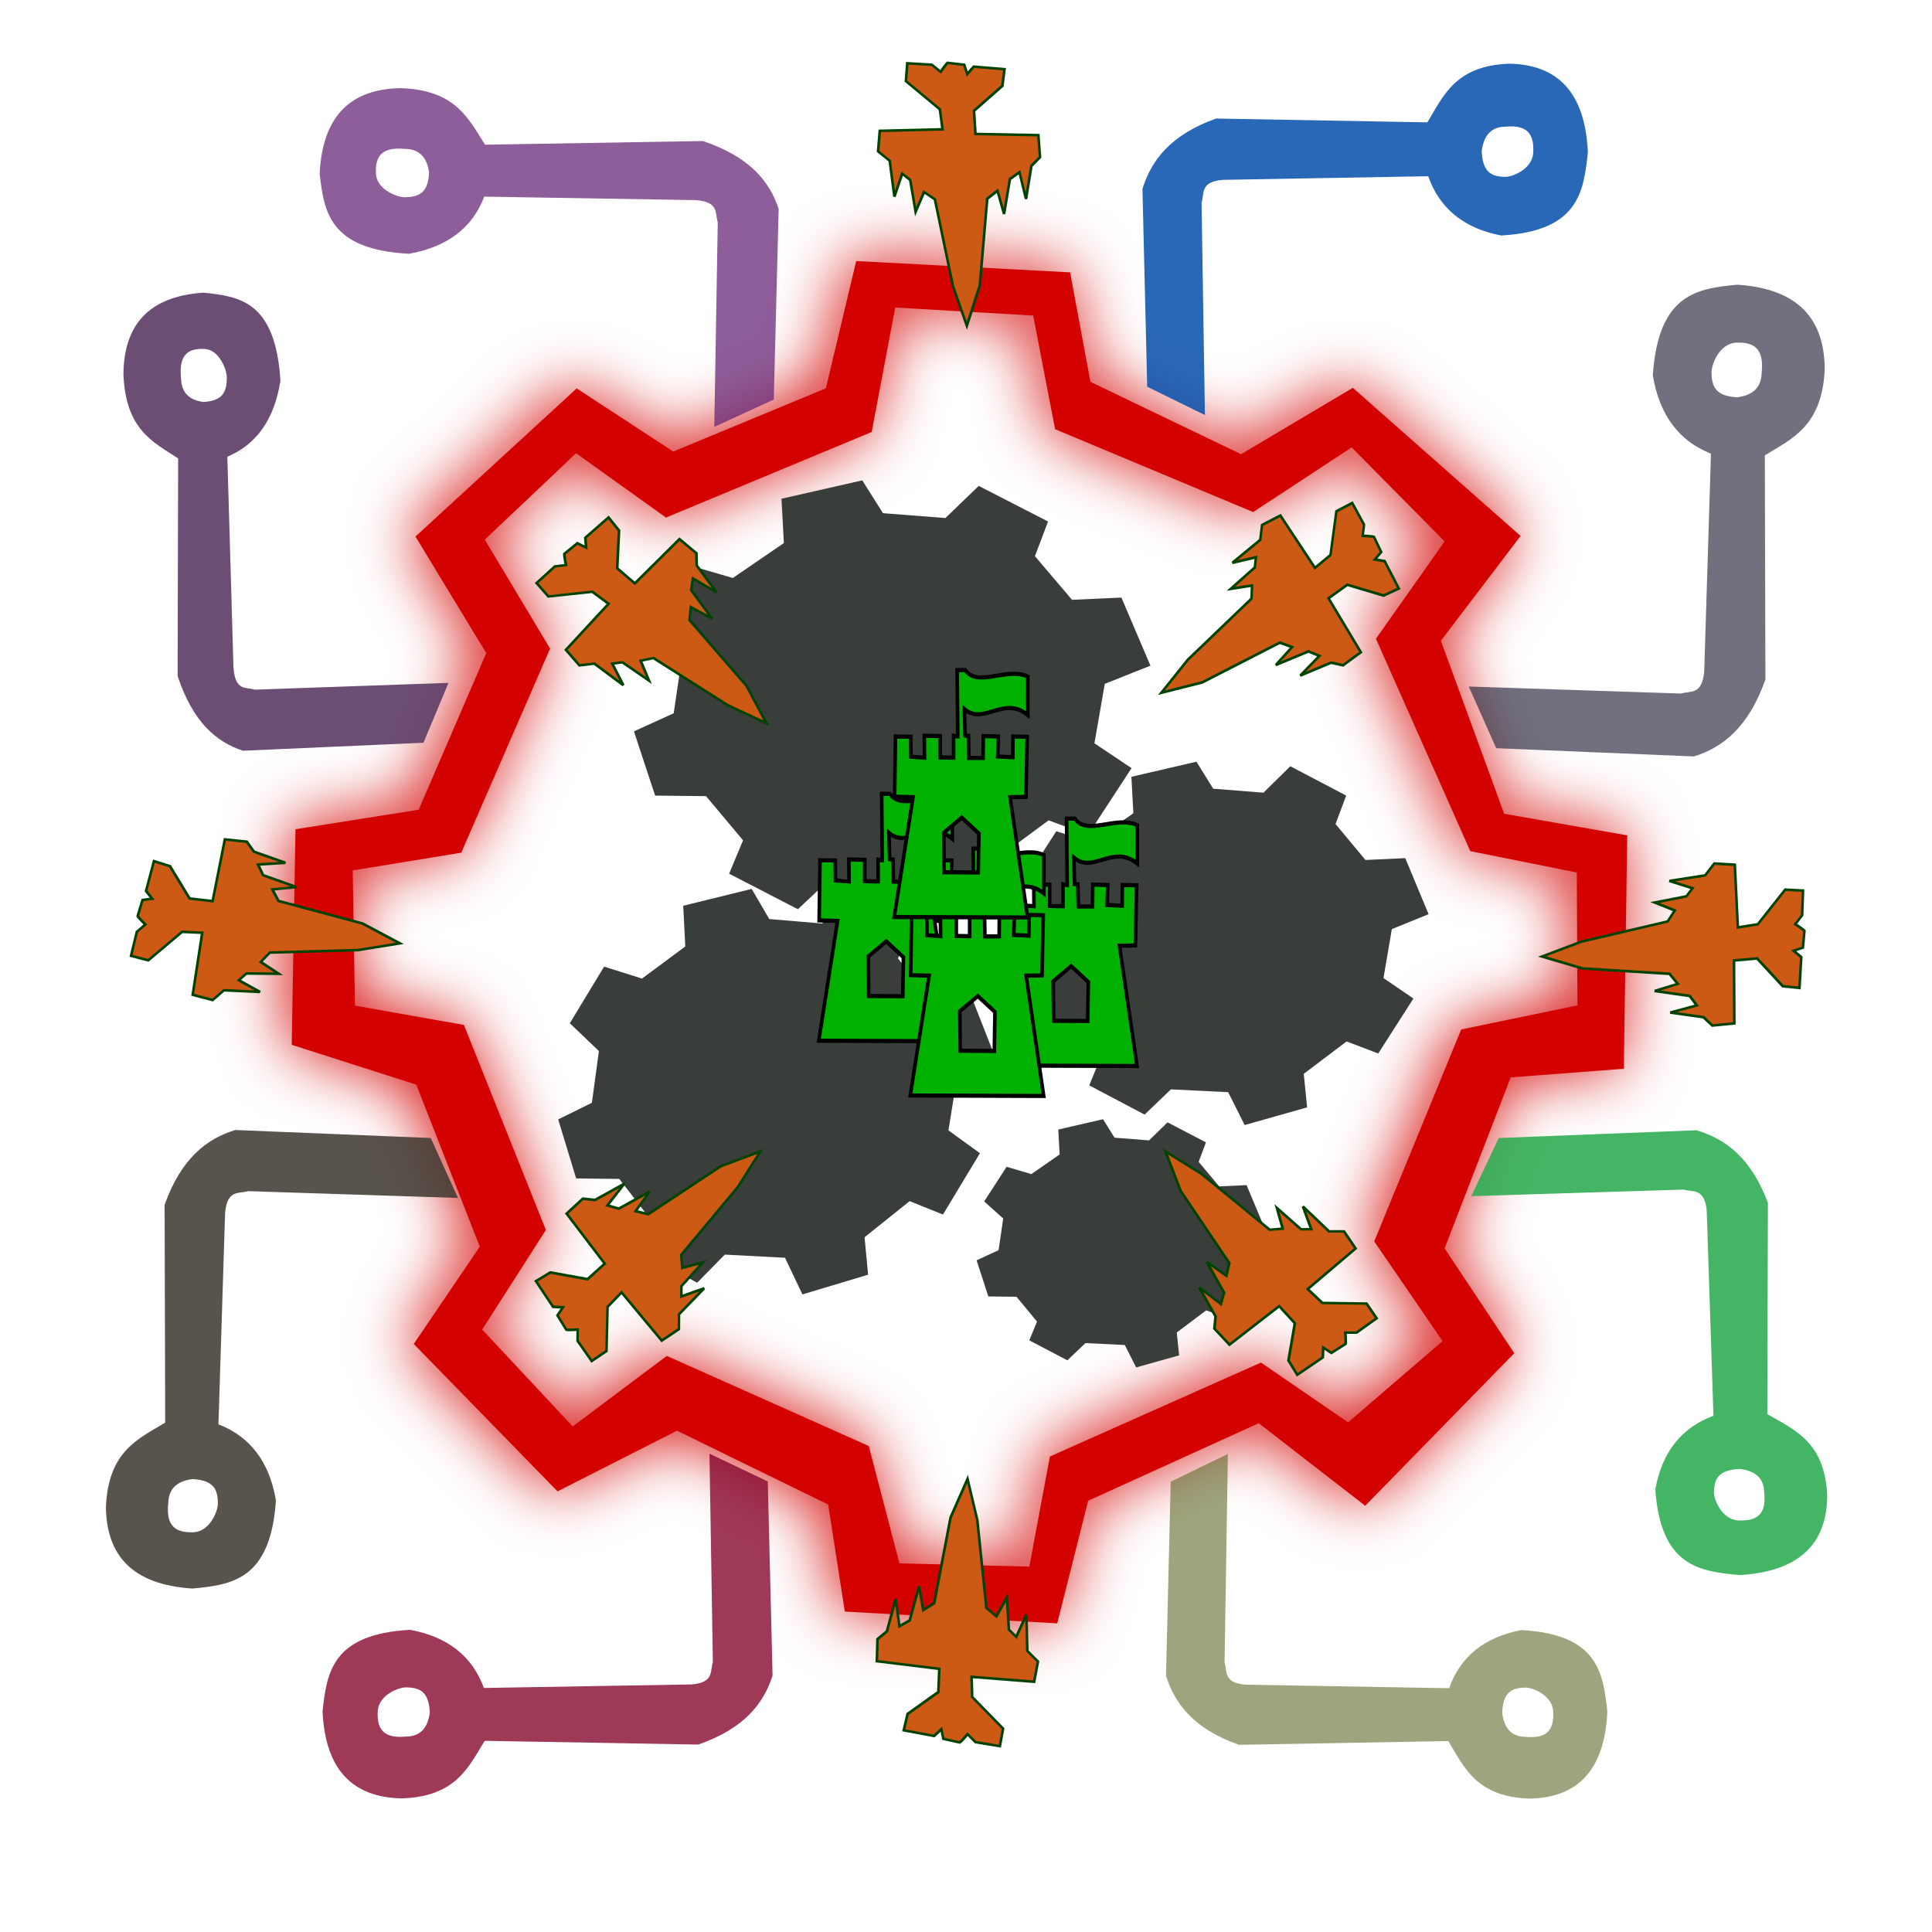
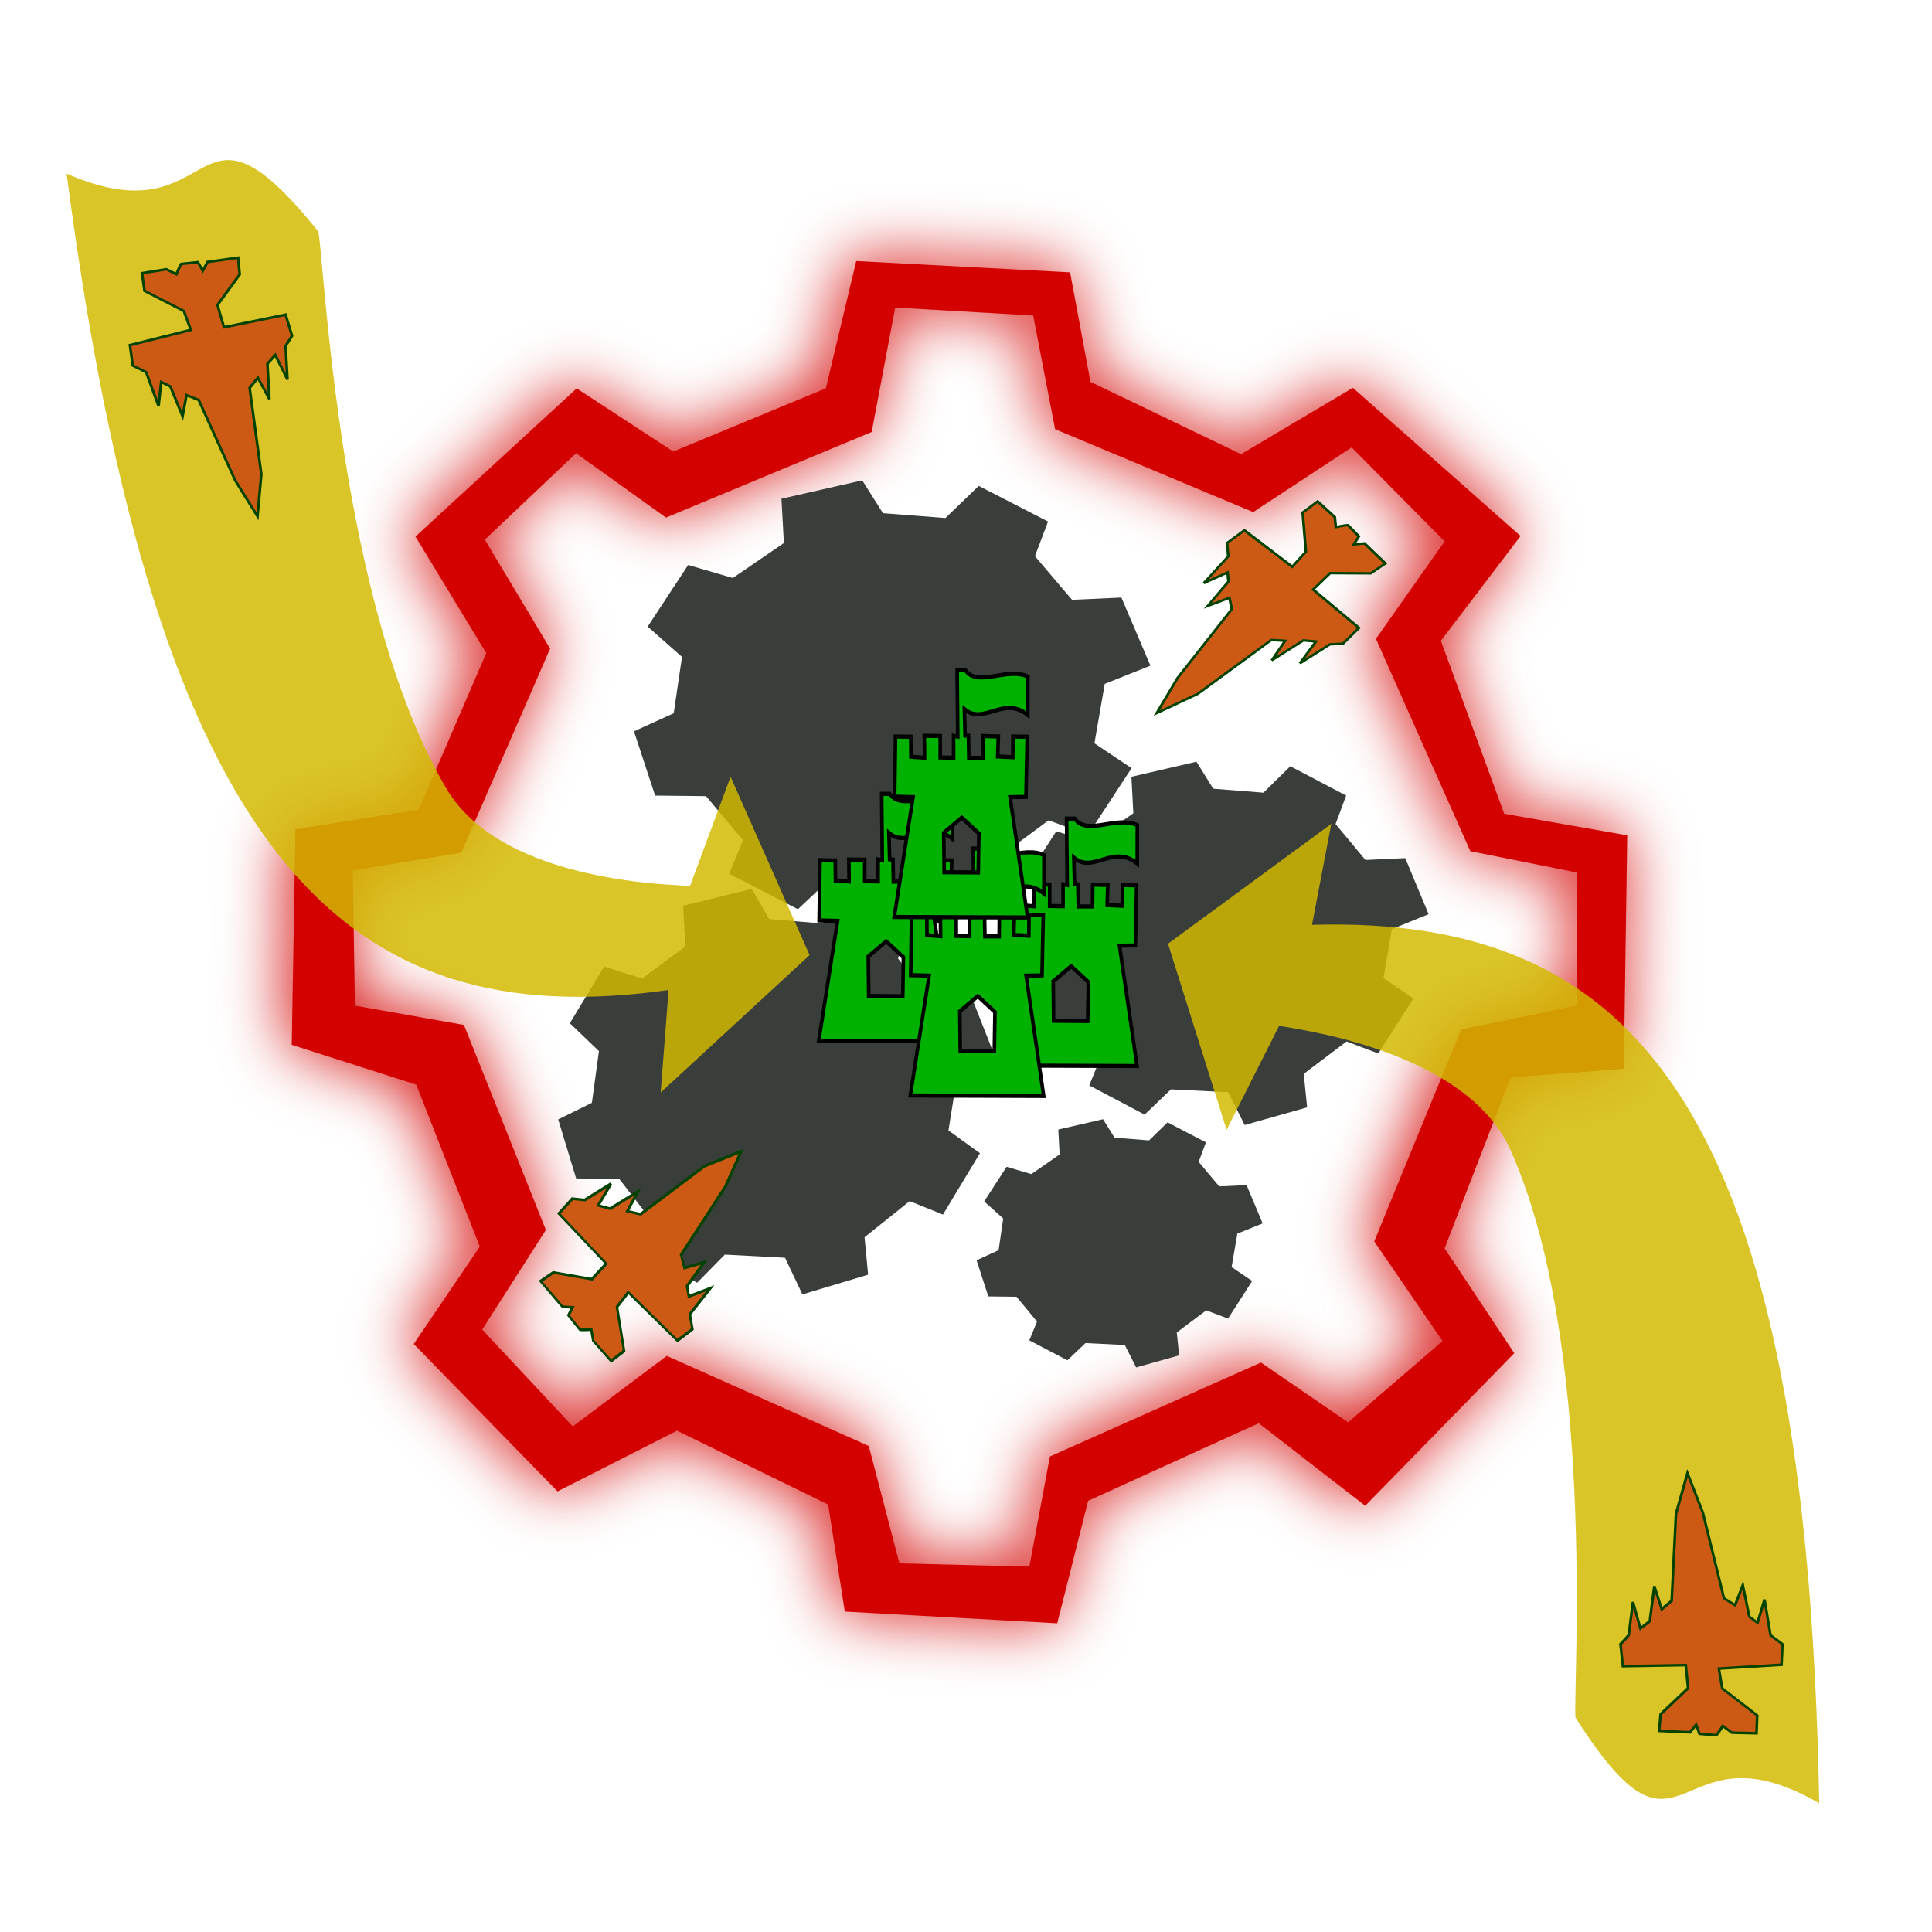
<svg xmlns="http://www.w3.org/2000/svg" id="svg2" version="1.1" height="500" width="500" viewBox="0 0 500 500">
  <defs id="defs8">
    <filter style="color-interpolation-filters:sRGB" id="filter9957" x="-0.058" y="-0.057" width="1.116" height="1.114">
      <feGaussianBlur stdDeviation="8.37" id="feGaussianBlur9959" />
    </filter>
  </defs>
  <path id="path5337-6" style="fill:#d30200;fill-opacity:1;fill-rule:evenodd;stroke:none;stroke-width:1px;stroke-linecap:butt;stroke-linejoin:miter;stroke-opacity:1;filter:url(#filter9957)" d="m 220.456,67.005 -7.859,32.943 -39.49,16.355 -24.996,-16.336 -41.717,38.338 18.318,30.168 -17.49,40.525 -31.883,5.055 -0.971,55.789 32.234,10.311 16.436,41.926 -17.09,25.189 37.213,38.145 30.916,-15.711 39.123,19.123 4.305,27.691 54.975,3.045 7.996,-31.717 44.156,-20.072 27.555,21.363 38.57,-39.486 -18.029,-27.117 17.104,-44.26 29.27,-2.232 0.893,-60.404 -31.844,-5.588 L 371.763,165.274 392.386,138.153 348.983,99.814 320.048,116.991 281.071,98.267 275.807,69.933 Z m 10.094,12.035 35.699,2.068 5.678,29.414 51.26,21.445 25.494,-16.73 24.057,24.316 -17.779,25.207 24.426,54.969 27.555,5.52 0.17,34.387 -30.082,6.238 -22.506,54.852 17.686,25.799 -24.449,21.025 -22.559,-15.471 -54.619,24.309 -5.324,28.496 -33.615,-0.84 -7.941,-30.377 -52.273,-23.312 -24.338,18.248 -23.436,-25.068 16.484,-25.777 -21.205,-53.055 -28.211,-5 -0.57,-34.988 28.088,-4.594 22.994,-52.822 -16.902,-28.191 23.623,-22.365 23.27,16.648 53.232,-22.143 z" />
-   <path id="path873" style="opacity:0.775;fill:#820026;fill-opacity:1;fill-rule:evenodd;stroke:none;stroke-width:1px;stroke-linecap:butt;stroke-linejoin:miter;stroke-opacity:1" d="m 183.608,376.202 0.879,53.922 c -0.765,2.333 0.431,5.368 -5.625,5.807 l -53.633,0.914 c -2.972,-8.159 -9.281,-13.217 -19.059,-15.047 -20.24,1.085 -21.588,11.042 -22.697,21.111 0.734,15.55 8.163,22.239 20.439,22.512 14.099,-0.439 17.271,-8.022 21.527,-14.896 l 55.262,0.969 c 11.857,-4.127 16.891,-10.545 19.24,-17.863 L 198.702,383.4 Z m -78.59,60.491 c 3.847,0.023 6.004,1.28 6.217,6.596 -0.471,3.285 -1.96,6.127 -6.232,6.141 -6.254,0.584 -7.511,-2.456 -7.231,-6.803 0.412,-4.088 5.497,-5.945 7.246,-5.934 z" />
-   <path id="path873-3" style="fill:#596623;fill-opacity:1;fill-rule:evenodd;stroke:none;stroke-width:0.99px;stroke-linecap:butt;stroke-linejoin:miter;stroke-opacity:1;opacity:0.587" d="m 317.779,376.264 -0.862,53.922 c 0.75,2.333 -0.422,5.368 5.516,5.807 l 52.596,0.914 c 2.915,-8.159 9.101,-13.217 18.69,-15.047 19.849,1.085 21.17,11.042 22.258,21.111 -0.72,15.55 -8.005,22.239 -20.044,22.512 -13.826,-0.439 -16.937,-8.022 -21.111,-14.896 l -54.193,0.969 c -11.628,-4.127 -16.564,-10.545 -18.868,-17.863 l 1.216,-50.23 z m 77.071,60.491 c -3.772,0.023 -5.888,1.28 -6.097,6.596 0.462,3.285 1.922,6.127 6.111,6.141 6.133,0.584 7.366,-2.456 7.091,-6.803 -0.404,-4.088 -5.391,-5.945 -7.106,-5.934 z" />
-   <path id="path873-3-6" style="opacity:0.735;fill:#662476;fill-opacity:1;fill-rule:evenodd;stroke:none;stroke-width:1.001;stroke-linecap:butt;stroke-linejoin:miter;stroke-miterlimit:4;stroke-dasharray:none;stroke-opacity:1" d="m 184.858,110.476 0.896,-52.982 c -0.78,-2.292 0.439,-5.274 -5.737,-5.705 l -54.7,-0.898 c -3.031,8.017 -9.465,12.986 -19.438,14.785 C 85.238,64.609 83.863,54.826 82.731,44.932 83.48,29.653 91.057,23.08 103.577,22.812 c 14.379,0.432 17.615,7.883 21.956,14.637 l 56.361,-0.952 c 12.093,4.055 17.227,10.362 19.623,17.552 l -1.265,49.355 z M 104.704,51.04 c 3.923,-0.023 6.124,-1.258 6.341,-6.481 -0.48,-3.228 -1.999,-6.021 -6.356,-6.034 -6.378,-0.574 -7.661,2.413 -7.375,6.684 0.42,4.017 5.606,5.841 7.39,5.831 z" />
-   <path id="path873-3-6-7" style="opacity:0.836;fill:#004ba9;fill-opacity:1;fill-rule:evenodd;stroke:none;stroke-width:1.004px;stroke-linecap:butt;stroke-linejoin:miter;stroke-opacity:1" d="m 311.833,107.419 -0.87,-54.96 c 0.757,-2.378 -0.426,-5.471 5.567,-5.918 l 53.083,-0.932 c 2.942,8.316 9.186,13.471 18.863,15.336 20.033,-1.106 21.367,-11.254 22.465,-21.518 -0.727,-15.849 -8.08,-22.667 -20.23,-22.945 -13.954,0.448 -17.094,8.177 -21.307,15.183 l -54.695,-0.987 c -11.736,4.207 -16.717,10.748 -19.043,18.207 l 1.228,51.197 z m 77.785,-61.655 c -3.807,-0.024 -5.943,-1.305 -6.153,-6.723 0.466,-3.348 1.94,-6.245 6.168,-6.259 6.189,-0.595 7.434,2.503 7.157,6.934 -0.408,4.167 -5.441,6.059 -7.171,6.048 z" />
-   <path id="path873-3-6-7-5" style="opacity:0.886;fill:#2cac50;fill-opacity:1;fill-rule:evenodd;stroke:none;stroke-width:1.004px;stroke-linecap:butt;stroke-linejoin:miter;stroke-opacity:1" d="m 380.756,309.568 54.94,-1.708 c 2.389,0.721 5.464,-0.51 6.003,5.476 l 1.741,53.063 c -8.271,3.068 -13.33,9.39 -15.047,19.095 1.411,20.013 11.579,21.192 21.858,22.134 15.836,-0.969 22.541,-8.424 22.634,-20.578 -0.661,-13.946 -8.437,-16.968 -15.506,-21.073 l 0.153,-54.704 C 453.146,299.603 446.529,294.722 439.036,292.51 l -51.172,2.008 z m 62.834,76.835 c -0.034,-3.807 1.214,-5.962 6.628,-6.255 3.355,0.415 6.274,1.844 6.353,6.072 0.689,6.18 -2.39,7.472 -6.824,7.262 -4.173,-0.344 -6.142,-5.348 -6.157,-7.078 z" />
-   <path id="path873-3-6-7-5-3" style="opacity:0.653;fill:#25253c;fill-opacity:1;fill-rule:evenodd;stroke:none;stroke-width:1.034px;stroke-linecap:butt;stroke-linejoin:miter;stroke-opacity:1" d="m 380.111,177.676 54.94,1.812 c 2.389,-0.765 5.464,0.541 6.003,-5.808 l 1.741,-56.275 c -8.271,-3.254 -13.33,-9.958 -15.047,-20.251 1.411,-21.225 11.579,-22.475 21.858,-23.474 15.836,1.027 22.541,8.934 22.634,21.823 -0.661,14.79 -8.437,17.995 -15.506,22.348 l 0.153,58.015 c -4.385,12.377 -11.002,17.553 -18.495,19.899 l -51.172,-2.13 z m 62.834,-81.487 c -0.034,4.038 1.214,6.323 6.628,6.634 3.355,-0.44 6.274,-1.956 6.353,-6.439 0.689,-6.554 -2.39,-7.924 -6.824,-7.702 -4.173,0.365 -6.142,5.671 -6.157,7.507 z" />
-   <path id="path873-3-6-7-5-3-5" style="opacity:0.902;fill:#5c3b65;fill-opacity:1;fill-rule:evenodd;stroke:none;stroke-width:0.974px;stroke-linecap:butt;stroke-linejoin:miter;stroke-opacity:1" d="m 116.082,176.725 -50.175,1.759 c -2.182,-0.742 -4.99,0.525 -5.482,-5.64 L 58.834,118.198 C 66.388,115.038 71.008,108.528 72.576,98.533 71.288,77.923 62.002,76.709 52.614,75.739 38.151,76.736 32.028,84.415 31.943,96.931 c 0.603,14.362 7.705,17.474 14.162,21.701 l -0.14,56.336 c 4.005,12.019 10.048,17.045 16.891,19.323 l 46.734,-2.068 z M 58.697,97.597 c 0.031,3.921 -1.109,6.14 -6.054,6.442 -3.064,-0.427 -5.73,-1.899 -5.802,-6.253 -0.63,-6.364 2.182,-7.695 6.232,-7.479 3.811,0.355 5.609,5.507 5.623,7.29 z" />
-   <path id="path873-3-6-7-5-3-5-6" style="opacity:0.865;fill:#3e3830;fill-opacity:1;fill-rule:evenodd;stroke:none;stroke-width:1.014px;stroke-linecap:butt;stroke-linejoin:miter;stroke-opacity:1" d="m 118.519,310.028 -54.328,-1.761 c -2.362,0.743 -5.403,-0.526 -5.936,5.645 l -1.722,54.699 c 8.178,3.163 13.181,9.68 14.879,19.684 -1.395,20.631 -11.45,21.846 -21.614,22.816 -15.66,-0.998 -22.29,-8.684 -22.381,-21.212 0.653,-14.376 8.343,-17.491 15.334,-21.723 l -0.151,-56.391 c 4.336,-12.03 10.88,-17.062 18.289,-19.342 l 50.602,2.07 z M 56.385,389.233 c 0.034,-3.925 -1.201,-6.146 -6.555,-6.448 -3.317,0.428 -6.204,1.901 -6.282,6.259 -0.682,6.37 2.363,7.702 6.748,7.486 4.126,-0.355 6.073,-5.513 6.088,-7.297 z" />
-   <path id="path5337" style="fill:#d30200;fill-rule:evenodd;stroke:none;stroke-width:1px;stroke-linecap:butt;stroke-linejoin:miter;stroke-opacity:1;fill-opacity:1" d="m 221.588,67.559 -7.859,32.943 -39.49,16.355 -24.996,-16.336 -41.717,38.338 18.318,30.168 -17.49,40.525 -31.883,5.055 -0.971,55.789 32.234,10.311 16.436,41.926 -17.09,25.189 37.213,38.145 30.916,-15.711 39.123,19.123 4.305,27.691 54.975,3.045 7.996,-31.717 44.156,-20.072 27.555,21.363 38.57,-39.486 -18.029,-27.117 17.104,-44.26 29.27,-2.232 0.893,-60.404 -31.844,-5.588 -16.387,-44.773 20.623,-27.121 -43.402,-38.34 -28.936,17.178 -38.977,-18.725 -5.264,-28.334 z m 10.094,12.035 35.699,2.068 5.678,29.414 51.26,21.445 25.494,-16.73 24.057,24.316 -17.779,25.207 24.426,54.969 27.555,5.52 0.17,34.387 -30.082,6.238 -22.506,54.852 17.686,25.799 -24.449,21.025 -22.559,-15.471 -54.619,24.309 -5.324,28.496 -33.615,-0.84 -7.941,-30.377 -52.273,-23.312 -24.338,18.248 -23.436,-25.068 16.484,-25.777 -21.205,-53.055 -28.211,-5 -0.57,-34.988 28.088,-4.594 22.994,-52.822 -16.902,-28.191 23.623,-22.365 23.27,16.648 53.232,-22.143 z" />
+   <path id="path5337" style="fill:#d30200;fill-rule:evenodd;stroke:none;stroke-width:1px;stroke-linecap:butt;stroke-linejoin:miter;stroke-opacity:1;fill-opacity:0.995" d="m 221.588,67.559 -7.859,32.943 -39.49,16.355 -24.996,-16.336 -41.717,38.338 18.318,30.168 -17.49,40.525 -31.883,5.055 -0.971,55.789 32.234,10.311 16.436,41.926 -17.09,25.189 37.213,38.145 30.916,-15.711 39.123,19.123 4.305,27.691 54.975,3.045 7.996,-31.717 44.156,-20.072 27.555,21.363 38.57,-39.486 -18.029,-27.117 17.104,-44.26 29.27,-2.232 0.893,-60.404 -31.844,-5.588 -16.387,-44.773 20.623,-27.121 -43.402,-38.34 -28.936,17.178 -38.977,-18.725 -5.264,-28.334 z m 10.094,12.035 35.699,2.068 5.678,29.414 51.26,21.445 25.494,-16.73 24.057,24.316 -17.779,25.207 24.426,54.969 27.555,5.52 0.17,34.387 -30.082,6.238 -22.506,54.852 17.686,25.799 -24.449,21.025 -22.559,-15.471 -54.619,24.309 -5.324,28.496 -33.615,-0.84 -7.941,-30.377 -52.273,-23.312 -24.338,18.248 -23.436,-25.068 16.484,-25.777 -21.205,-53.055 -28.211,-5 -0.57,-34.988 28.088,-4.594 22.994,-52.822 -16.902,-28.191 23.623,-22.365 23.27,16.648 53.232,-22.143 z" />
  <path id="path5337-2-9-2" style="fill:#3a3e3b;fill-opacity:1;fill-rule:evenodd;stroke:none;stroke-width:0.286px;stroke-linecap:butt;stroke-linejoin:miter;stroke-opacity:1" d="m 223.148,124.319 -20.903,4.748 0.624,11.473 -13.214,9.043 -11.56,-3.365 -10.477,15.946 8.882,7.846 -2.146,14.58 -10.287,4.68 5.478,16.629 13.179,0.144 9.58,11.432 -3.605,8.638 17.796,9.193 8.441,-7.939 18.393,0.887 5.309,10.33 20.06,-5.558 -1.083,-10.548 13.765,-10.178 10.175,3.782 11.291,-17.287 -9.61,-6.426 2.678,-15.391 11.817,-4.704 -7.508,-17.622 -12.785,0.577 -9.601,-11.293 3.4,-8.967 -17.944,-9.218 -8.618,8.314 -16.159,-1.254 z m 86.498,72.805 -16.84,3.907 0.503,9.441 -10.642,7.444 -9.314,-2.77 -8.441,13.122 7.156,6.459 -1.728,11.995 -8.287,3.852 4.413,13.685 10.616,0.12 7.715,9.408 -2.9,7.109 14.333,7.563 6.801,-6.532 14.815,0.729 4.277,8.502 16.159,-4.573 -0.873,-8.679 11.089,-8.377 8.195,3.112 9.098,-14.226 -7.745,-5.289 2.157,-12.667 9.521,-3.871 -6.046,-14.501 -10.299,0.476 -7.736,-9.296 2.741,-7.378 -14.454,-7.585 -6.943,6.842 -13.016,-1.034 z m -115.111,32.925 -17.716,4.361 0.53,10.537 -11.199,8.303 -9.802,-3.088 -8.879,14.643 7.529,7.21 -1.817,13.388 -8.722,4.299 4.643,15.274 11.169,0.131 8.121,10.499 -3.054,7.933 15.082,8.442 7.156,-7.291 15.588,0.816 4.498,9.487 17.005,-5.104 -0.92,-9.686 11.666,-9.351 8.627,3.474 9.568,-15.875 -8.148,-5.904 2.273,-14.136 10.018,-4.32 -6.366,-16.182 -10.835,0.531 -8.139,-10.374 2.88,-8.235 -15.206,-8.464 -7.307,7.634 -13.694,-1.151 z m 90.928,59.604 -11.578,2.669 0.346,6.451 -7.319,5.085 -6.404,-1.891 -5.801,8.962 4.919,4.413 -1.187,8.195 -5.7,2.634 3.036,9.348 7.298,0.082 5.306,6.426 -1.998,4.856 9.858,5.167 4.673,-4.462 10.187,0.498 2.942,5.809 11.11,-3.126 -0.601,-5.928 7.624,-5.722 5.638,2.125 6.253,-9.718 -5.324,-3.613 1.483,-8.654 6.546,-2.644 -4.158,-9.906 -7.082,0.326 -5.318,-6.35 1.885,-5.041 -9.938,-5.183 -4.774,4.674 -8.95,-0.705 z" />
-   <g id="g831-7" transform="matrix(0.203551,-2.073383,2.239103,0.1926141,-309.9386,300.5734)" style="stroke:#004200;stroke-opacity:1">
-     <path style="fill:#cc5914;fill-opacity:1;fill-rule:evenodd;stroke:#004200;stroke-width:0.309px;stroke-linecap:butt;stroke-linejoin:miter;stroke-opacity:1" d="m 4.482,293.534 c 0.234,0.039 1.404,-0.156 1.404,-0.156 l 0.117,1.287 1.988,2.144 1.715,-1.326 -0.39,-5.068 1.559,-1.832 5.536,5.029 1.988,-1.52 -0.156,-1.715 2.807,-3.275 -2.729,1.209 -0.117,-1.17 2.378,-3.002 -2.495,0.897 -0.273,-1.482 6.199,-8.46 2.378,-4.367 -4.717,2.183 -8.421,6.394 -1.598,-0.195 1.52,-2.417 -3.626,2.339 -1.443,-0.234 1.832,-2.69 -3.431,2.222 H 4.989 l -1.832,1.91 5.302,5.263 -1.949,1.988 -4.678,-0.312 -1.676,1.17 2.417,2.729 1.229,-0.062 -0.581,0.993 z" id="path892-5" />
-   </g>
-   <g id="g831-7-9" transform="matrix(1.605268,-1.327955,1.453263,1.714266,-185.4026,-46.29838)" style="stroke:#004200;stroke-opacity:1">
-     <path style="fill:#cc5914;fill-opacity:1;fill-rule:evenodd;stroke:#004200;stroke-width:0.309px;stroke-linecap:butt;stroke-linejoin:miter;stroke-opacity:1" d="m 4.482,293.534 c 0.234,0.039 1.404,-0.156 1.404,-0.156 l 0.117,1.287 1.988,2.144 1.715,-1.326 -0.39,-5.068 1.559,-1.832 5.536,5.029 1.988,-1.52 -0.156,-1.715 2.807,-3.275 -2.729,1.209 -0.117,-1.17 2.378,-3.002 -2.495,0.897 -0.273,-1.482 6.199,-8.46 2.378,-4.367 -4.717,2.183 -8.421,6.394 -1.598,-0.195 1.52,-2.417 -3.626,2.339 -1.443,-0.234 1.832,-2.69 -3.431,2.222 H 4.989 l -1.832,1.91 5.302,5.263 -1.949,1.988 -4.678,-0.312 -1.676,1.17 2.417,2.729 1.229,-0.062 -0.581,0.993 z" id="path892-5-1" />
-   </g>
-   <g id="g831-7-9-2" transform="matrix(1.205532,1.69913,-1.817101,1.322432,563.6095,-158.7207)" style="stroke:#004200;stroke-opacity:1">
-     <path style="fill:#cc5914;fill-opacity:1;fill-rule:evenodd;stroke:#004200;stroke-width:0.309px;stroke-linecap:butt;stroke-linejoin:miter;stroke-opacity:1" d="m 4.482,293.534 c 0.234,0.039 1.404,-0.156 1.404,-0.156 l 0.117,1.287 1.988,2.144 1.715,-1.326 -0.39,-5.068 1.559,-1.832 5.536,5.029 1.988,-1.52 -0.156,-1.715 2.807,-3.275 -2.729,1.209 -0.117,-1.17 2.378,-3.002 -2.495,0.897 -0.273,-1.482 6.199,-8.46 2.378,-4.367 -4.717,2.183 -8.421,6.394 -1.598,-0.195 1.52,-2.417 -3.626,2.339 -1.443,-0.234 1.832,-2.69 -3.431,2.222 H 4.989 l -1.832,1.91 5.302,5.263 -1.949,1.988 -4.678,-0.312 -1.676,1.17 2.417,2.729 1.229,-0.062 -0.581,0.993 z" id="path892-5-1-7" />
-   </g>
-   <g id="g831-7-9-2-3" transform="matrix(0.04837174,2.082789,-2.245975,0.07924488,805.1112,110.7343)" style="stroke:#004200;stroke-opacity:1">
-     <path style="fill:#cc5914;fill-opacity:1;fill-rule:evenodd;stroke:#004200;stroke-width:0.309px;stroke-linecap:butt;stroke-linejoin:miter;stroke-opacity:1" d="m 4.482,293.534 c 0.234,0.039 1.404,-0.156 1.404,-0.156 l 0.117,1.287 1.988,2.144 1.715,-1.326 -0.39,-5.068 1.559,-1.832 5.536,5.029 1.988,-1.52 -0.156,-1.715 2.807,-3.275 -2.729,1.209 -0.117,-1.17 2.378,-3.002 -2.495,0.897 -0.273,-1.482 6.199,-8.46 2.378,-4.367 -4.717,2.183 -8.421,6.394 -1.598,-0.195 1.52,-2.417 -3.626,2.339 -1.443,-0.234 1.832,-2.69 -3.431,2.222 H 4.989 l -1.832,1.91 5.302,5.263 -1.949,1.988 -4.678,-0.312 -1.676,1.17 2.417,2.729 1.229,-0.062 -0.581,0.993 z" id="path892-5-1-7-6" />
-   </g>
-   <g id="g831-7-9-2-06" transform="matrix(-2.034263,-0.4495822,0.4585045,-2.200104,230.1209,786.7717)" style="stroke:#004200;stroke-opacity:1">
-     <path style="fill:#cc5914;fill-opacity:1;fill-rule:evenodd;stroke:#004200;stroke-width:0.309px;stroke-linecap:butt;stroke-linejoin:miter;stroke-opacity:1" d="m 4.482,293.534 c 0.234,0.039 1.404,-0.156 1.404,-0.156 l 0.117,1.287 1.988,2.144 1.715,-1.326 -0.39,-5.068 1.559,-1.832 5.536,5.029 1.988,-1.52 -0.156,-1.715 2.807,-3.275 -2.729,1.209 -0.117,-1.17 2.378,-3.002 -2.495,0.897 -0.273,-1.482 6.199,-8.46 2.378,-4.367 -4.717,2.183 -8.421,6.394 -1.598,-0.195 1.52,-2.417 -3.626,2.339 -1.443,-0.234 1.832,-2.69 -3.431,2.222 H 4.989 l -1.832,1.91 5.302,5.263 -1.949,1.988 -4.678,-0.312 -1.676,1.17 2.417,2.729 1.229,-0.062 -0.581,0.993 z" id="path892-5-1-7-2" />
-   </g>
-   <g id="g831-7-9-2-06-6" transform="matrix(-1.520524,-1.424204,1.516459,-1.658625,28.67275,734.1579)" style="stroke:#004200;stroke-opacity:1">
-     <path style="fill:#cc5914;fill-opacity:1;fill-rule:evenodd;stroke:#004200;stroke-width:0.309px;stroke-linecap:butt;stroke-linejoin:miter;stroke-opacity:1" d="m 4.482,293.534 c 0.234,0.039 1.404,-0.156 1.404,-0.156 l 0.117,1.287 1.988,2.144 1.715,-1.326 -0.39,-5.068 1.559,-1.832 5.536,5.029 1.988,-1.52 -0.156,-1.715 2.807,-3.275 -2.729,1.209 -0.117,-1.17 2.378,-3.002 -2.495,0.897 -0.273,-1.482 6.199,-8.46 2.378,-4.367 -4.717,2.183 -8.421,6.394 -1.598,-0.195 1.52,-2.417 -3.626,2.339 -1.443,-0.234 1.832,-2.69 -3.431,2.222 H 4.989 l -1.832,1.91 5.302,5.263 -1.949,1.988 -4.678,-0.312 -1.676,1.17 2.417,2.729 1.229,-0.062 -0.581,0.993 z" id="path892-5-1-7-2-1" />
-   </g>
-   <g id="g831-7-9-2-0" transform="matrix(2.071454,0.2223234,-0.2128881,2.237266,199.7654,-313.5882)" style="stroke:#004200;stroke-opacity:1">
+   <g id="g831-7-9-2-06" transform="matrix(-2.034263,-0.4495822,0.4585045,-2.200104,230.1209,786.7717)" style="stroke:#004200;stroke-opacity:1" />
+   <g id="g831-7-9-2-0" transform="matrix(2.112431,0.2223234,0.1994667,2.237266,82.06712,-313.5882)" style="stroke:#004200;stroke-opacity:1">
    <path style="fill:#cc5914;fill-opacity:1;fill-rule:evenodd;stroke:#004200;stroke-width:0.309px;stroke-linecap:butt;stroke-linejoin:miter;stroke-opacity:1" d="m 4.482,293.534 c 0.234,0.039 1.404,-0.156 1.404,-0.156 l 0.117,1.287 1.988,2.144 1.715,-1.326 -0.39,-5.068 1.559,-1.832 5.536,5.029 1.988,-1.52 -0.156,-1.715 2.807,-3.275 -2.729,1.209 -0.117,-1.17 2.378,-3.002 -2.495,0.897 -0.273,-1.482 6.199,-8.46 2.378,-4.367 -4.717,2.183 -8.421,6.394 -1.598,-0.195 1.52,-2.417 -3.626,2.339 -1.443,-0.234 1.832,-2.69 -3.431,2.222 H 4.989 l -1.832,1.91 5.302,5.263 -1.949,1.988 -4.678,-0.312 -1.676,1.17 2.417,2.729 1.229,-0.062 -0.581,0.993 z" id="path892-5-1-7-9" />
-   </g>
-   <g id="g831-7-9-2-06-8" transform="matrix(-1.460595,1.485602,-1.621429,-1.556166,727.7276,466.3885)" style="stroke:#004200;stroke-opacity:1">
-     <path style="fill:#cc5914;fill-opacity:1;fill-rule:evenodd;stroke:#004200;stroke-width:0.309px;stroke-linecap:butt;stroke-linejoin:miter;stroke-opacity:1" d="m 4.482,293.534 c 0.234,0.039 1.404,-0.156 1.404,-0.156 l 0.117,1.287 1.988,2.144 1.715,-1.326 -0.39,-5.068 1.559,-1.832 5.536,5.029 1.988,-1.52 -0.156,-1.715 2.807,-3.275 -2.729,1.209 -0.117,-1.17 2.378,-3.002 -2.495,0.897 -0.273,-1.482 6.199,-8.46 2.378,-4.367 -4.717,2.183 -8.421,6.394 -1.598,-0.195 1.52,-2.417 -3.626,2.339 -1.443,-0.234 1.832,-2.69 -3.431,2.222 H 4.989 l -1.832,1.91 5.302,5.263 -1.949,1.988 -4.678,-0.312 -1.676,1.17 2.417,2.729 1.229,-0.062 -0.581,0.993 z" id="path892-5-1-7-2-7" />
  </g>
  <g id="g831" transform="matrix(2.146374,0,0,2.470676,200.8005,-463.463)" style="stroke:#000000;stroke-width:0.434;stroke-miterlimit:4;stroke-dasharray:none;stroke-opacity:1">
    <path style="fill:#00b100;fill-opacity:1;fill-rule:evenodd;stroke:#000000;stroke-width:0.434;stroke-linecap:butt;stroke-linejoin:miter;stroke-miterlimit:4;stroke-dasharray:none;stroke-opacity:1" d="m 12.754,270.739 0.076,6.957 -0.504,-0.076 v 2.294 l -1.613,-0.026 v -2.243 l -1.916,-0.025 0.026,2.294 -1.639,-0.101 -0.025,-2.092 -1.84,-0.025 -0.101,6.302 2.219,0.051 -2.269,12.553 16.083,0.05 -2.118,-12.603 1.916,-0.026 0.151,-6.302 -1.714,-0.025 -0.025,2.168 -1.815,-0.076 0.076,-2.092 -1.815,-0.051 -0.026,2.294 h -1.714 l -0.05,-2.319 -0.403,-0.025 -0.086,-2.768 c 2.309,1.736 4.723,-1.471 7.65,0.621 l 0.003,-4.023 c -2.517,-1.043 -6.075,1.164 -7.542,-0.686 z m 0.554,15.452 2.067,1.664 -0.076,4.083 -4.109,-0.025 -0.051,-4.134 z" id="path857" />
  </g>
  <g id="g831-3" transform="matrix(2.146374,0,0,2.470676,248.6572,-457.0468)" style="stroke:#000000;stroke-width:0.434;stroke-miterlimit:4;stroke-dasharray:none;stroke-opacity:1">
    <path style="fill:#00b100;fill-opacity:1;fill-rule:evenodd;stroke:#000000;stroke-width:0.434;stroke-linecap:butt;stroke-linejoin:miter;stroke-miterlimit:4;stroke-dasharray:none;stroke-opacity:1" d="m 12.754,270.739 0.076,6.957 -0.504,-0.076 v 2.294 l -1.613,-0.026 v -2.243 l -1.916,-0.025 0.026,2.294 -1.639,-0.101 -0.025,-2.092 -1.84,-0.025 -0.101,6.302 2.219,0.051 -2.269,12.553 16.083,0.05 -2.118,-12.603 1.916,-0.026 0.151,-6.302 -1.714,-0.025 -0.025,2.168 -1.815,-0.076 0.076,-2.092 -1.815,-0.051 -0.026,2.294 h -1.714 l -0.05,-2.319 -0.403,-0.025 -0.086,-2.768 c 2.309,1.736 4.723,-1.471 7.65,0.621 l 0.003,-4.023 c -2.517,-1.043 -6.075,1.164 -7.542,-0.686 z m 0.554,15.452 2.067,1.664 -0.076,4.083 -4.109,-0.025 -0.051,-4.134 z" id="path857-7" />
  </g>
  <g id="g831-3-5" transform="matrix(2.146374,0,0,2.470676,224.4912,-449.2974)" style="stroke:#000200;stroke-width:0.434;stroke-miterlimit:4;stroke-dasharray:none;stroke-opacity:1">
    <path style="fill:#00b100;fill-opacity:1;fill-rule:evenodd;stroke:#000200;stroke-width:0.434;stroke-linecap:butt;stroke-linejoin:miter;stroke-miterlimit:4;stroke-dasharray:none;stroke-opacity:1" d="m 12.754,270.739 0.076,6.957 -0.504,-0.076 v 2.294 l -1.613,-0.026 v -2.243 l -1.916,-0.025 0.026,2.294 -1.639,-0.101 -0.025,-2.092 -1.84,-0.025 -0.101,6.302 2.219,0.051 -2.269,12.553 16.083,0.05 -2.118,-12.603 1.916,-0.026 0.151,-6.302 -1.714,-0.025 -0.025,2.168 -1.815,-0.076 0.076,-2.092 -1.815,-0.051 -0.026,2.294 h -1.714 l -0.05,-2.319 -0.403,-0.025 -0.086,-2.768 c 2.309,1.736 4.723,-1.471 7.65,0.621 l 0.003,-4.023 c -2.517,-1.043 -6.075,1.164 -7.542,-0.686 z m 0.554,15.452 2.067,1.664 -0.076,4.083 -4.109,-0.025 -0.051,-4.134 z" id="path857-7-9" />
  </g>
  <g id="g831-0" transform="matrix(2.146374,0,0,2.470676,220.3341,-495.4874)" style="stroke:#000000;stroke-width:0.434;stroke-miterlimit:4;stroke-dasharray:none;stroke-opacity:1">
    <path style="fill:#00b100;fill-opacity:1;fill-rule:evenodd;stroke:#000000;stroke-width:0.434;stroke-linecap:butt;stroke-linejoin:miter;stroke-miterlimit:4;stroke-dasharray:none;stroke-opacity:1" d="m 12.754,270.739 0.076,6.957 -0.504,-0.076 v 2.294 l -1.613,-0.026 v -2.243 l -1.916,-0.025 0.026,2.294 -1.639,-0.101 -0.025,-2.092 -1.84,-0.025 -0.101,6.302 2.219,0.051 -2.269,12.553 16.083,0.05 -2.118,-12.603 1.916,-0.026 0.151,-6.302 -1.714,-0.025 -0.025,2.168 -1.815,-0.076 0.076,-2.092 -1.815,-0.051 -0.026,2.294 h -1.714 l -0.05,-2.319 -0.403,-0.025 -0.086,-2.768 c 2.309,1.736 4.723,-1.471 7.65,0.621 l 0.003,-4.023 c -2.517,-1.043 -6.075,1.164 -7.542,-0.686 z m 0.554,15.452 2.067,1.664 -0.076,4.083 -4.109,-0.025 -0.051,-4.134 z" id="path857-2" />
  </g>
+   <path id="path873-3-6-7" style="opacity:0.836;fill:#d3ba00;fill-opacity:1;fill-rule:evenodd;stroke:none;stroke-width:2.201px;stroke-linecap:butt;stroke-linejoin:miter;stroke-opacity:1" d="m 189.074,201.024 -10.502,28.288 c -1.756,-0.418 -48.193,-0.09 -63.043,-25.229 C 87.715,156.996 84.04,68.965 82.396,59.943 48.813,18.24 57.7,62.606 17.238,44.934 40.556,223.47 89.759,267.972 173.027,256.211 l -2.042,26.522 38.539,-35.552 z" />
+   <path id="path873-3-6-7-5" style="opacity:0.836;fill:#d3ba00;fill-opacity:1;fill-rule:evenodd;stroke:none;stroke-width:2.201px;stroke-linecap:butt;stroke-linejoin:miter;stroke-opacity:1" d="m 317.45,292.395 13.592,-26.941 c 1.698,0.612 47.883,5.464 59.836,32.102 22.389,49.895 16.223,137.787 16.851,146.936 28.722,45.188 24.839,0.108 63.078,22.182 C 467.545,286.652 423.611,236.94 339.551,239.342 l 4.987,-26.129 -42.263,31.032 z" />
+   <g id="g831-7-9-2-3-6" transform="matrix(-2.248358,0.1240279,0.0100951,-2.012865,355.9721,726.2005)" style="stroke:#004200;stroke-opacity:1">
+     <path style="fill:#cc5914;fill-opacity:1;fill-rule:evenodd;stroke:#004200;stroke-width:0.309px;stroke-linecap:butt;stroke-linejoin:miter;stroke-opacity:1" d="m 4.482,293.534 c 0.234,0.039 1.404,-0.156 1.404,-0.156 l 0.117,1.287 1.988,2.144 1.715,-1.326 -0.39,-5.068 1.559,-1.832 5.536,5.029 1.988,-1.52 -0.156,-1.715 2.807,-3.275 -2.729,1.209 -0.117,-1.17 2.378,-3.002 -2.495,0.897 -0.273,-1.482 6.199,-8.46 2.378,-4.367 -4.717,2.183 -8.421,6.394 -1.598,-0.195 1.52,-2.417 -3.626,2.339 -1.443,-0.234 1.832,-2.69 -3.431,2.222 H 4.989 l -1.832,1.91 5.302,5.263 -1.949,1.988 -4.678,-0.312 -1.676,1.17 2.417,2.729 1.229,-0.062 -0.581,0.993 z" id="path892-5-1-7-6-7" />
+   </g>
+   <g id="g831-7-9-2-3" transform="matrix(-1.100383,1.769041,-1.92248,-1.163939,616.145,402.0338)" style="stroke:#004200;stroke-opacity:1">
+     <path style="fill:#cc5914;fill-opacity:1;fill-rule:evenodd;stroke:#004200;stroke-width:0.309px;stroke-linecap:butt;stroke-linejoin:miter;stroke-opacity:1" d="m 4.482,293.534 c 0.234,0.039 1.404,-0.156 1.404,-0.156 l 0.117,1.287 1.988,2.144 1.715,-1.326 -0.39,-5.068 1.559,-1.832 5.536,5.029 1.988,-1.52 -0.156,-1.715 2.807,-3.275 -2.729,1.209 -0.117,-1.17 2.378,-3.002 -2.495,0.897 -0.273,-1.482 6.199,-8.46 2.378,-4.367 -4.717,2.183 -8.421,6.394 -1.598,-0.195 1.52,-2.417 -3.626,2.339 -1.443,-0.234 1.832,-2.69 -3.431,2.222 H 4.989 l -1.832,1.91 5.302,5.263 -1.949,1.988 -4.678,-0.312 -1.676,1.17 2.417,2.729 1.229,-0.062 -0.581,0.993 z" id="path892-5-1-7-6" />
+   </g>
+   <g id="g831-7" transform="matrix(1.405908,-1.537457,1.676651,1.496503,-54.30197,16.67978)" style="stroke:#004200;stroke-opacity:1">
+     <path style="fill:#cc5914;fill-opacity:1;fill-rule:evenodd;stroke:#004200;stroke-width:0.309px;stroke-linecap:butt;stroke-linejoin:miter;stroke-opacity:1" d="m 4.482,293.534 c 0.234,0.039 1.404,-0.156 1.404,-0.156 l 0.117,1.287 1.988,2.144 1.715,-1.326 -0.39,-5.068 1.559,-1.832 5.536,5.029 1.988,-1.52 -0.156,-1.715 2.807,-3.275 -2.729,1.209 -0.117,-1.17 2.378,-3.002 -2.495,0.897 -0.273,-1.482 6.199,-8.46 2.378,-4.367 -4.717,2.183 -8.421,6.394 -1.598,-0.195 1.52,-2.417 -3.626,2.339 -1.443,-0.234 1.832,-2.69 -3.431,2.222 H 4.989 l -1.832,1.91 5.302,5.263 -1.949,1.988 -4.678,-0.312 -1.676,1.17 2.417,2.729 1.229,-0.062 -0.581,0.993 z" id="path892-5" />
+   </g>
</svg>
